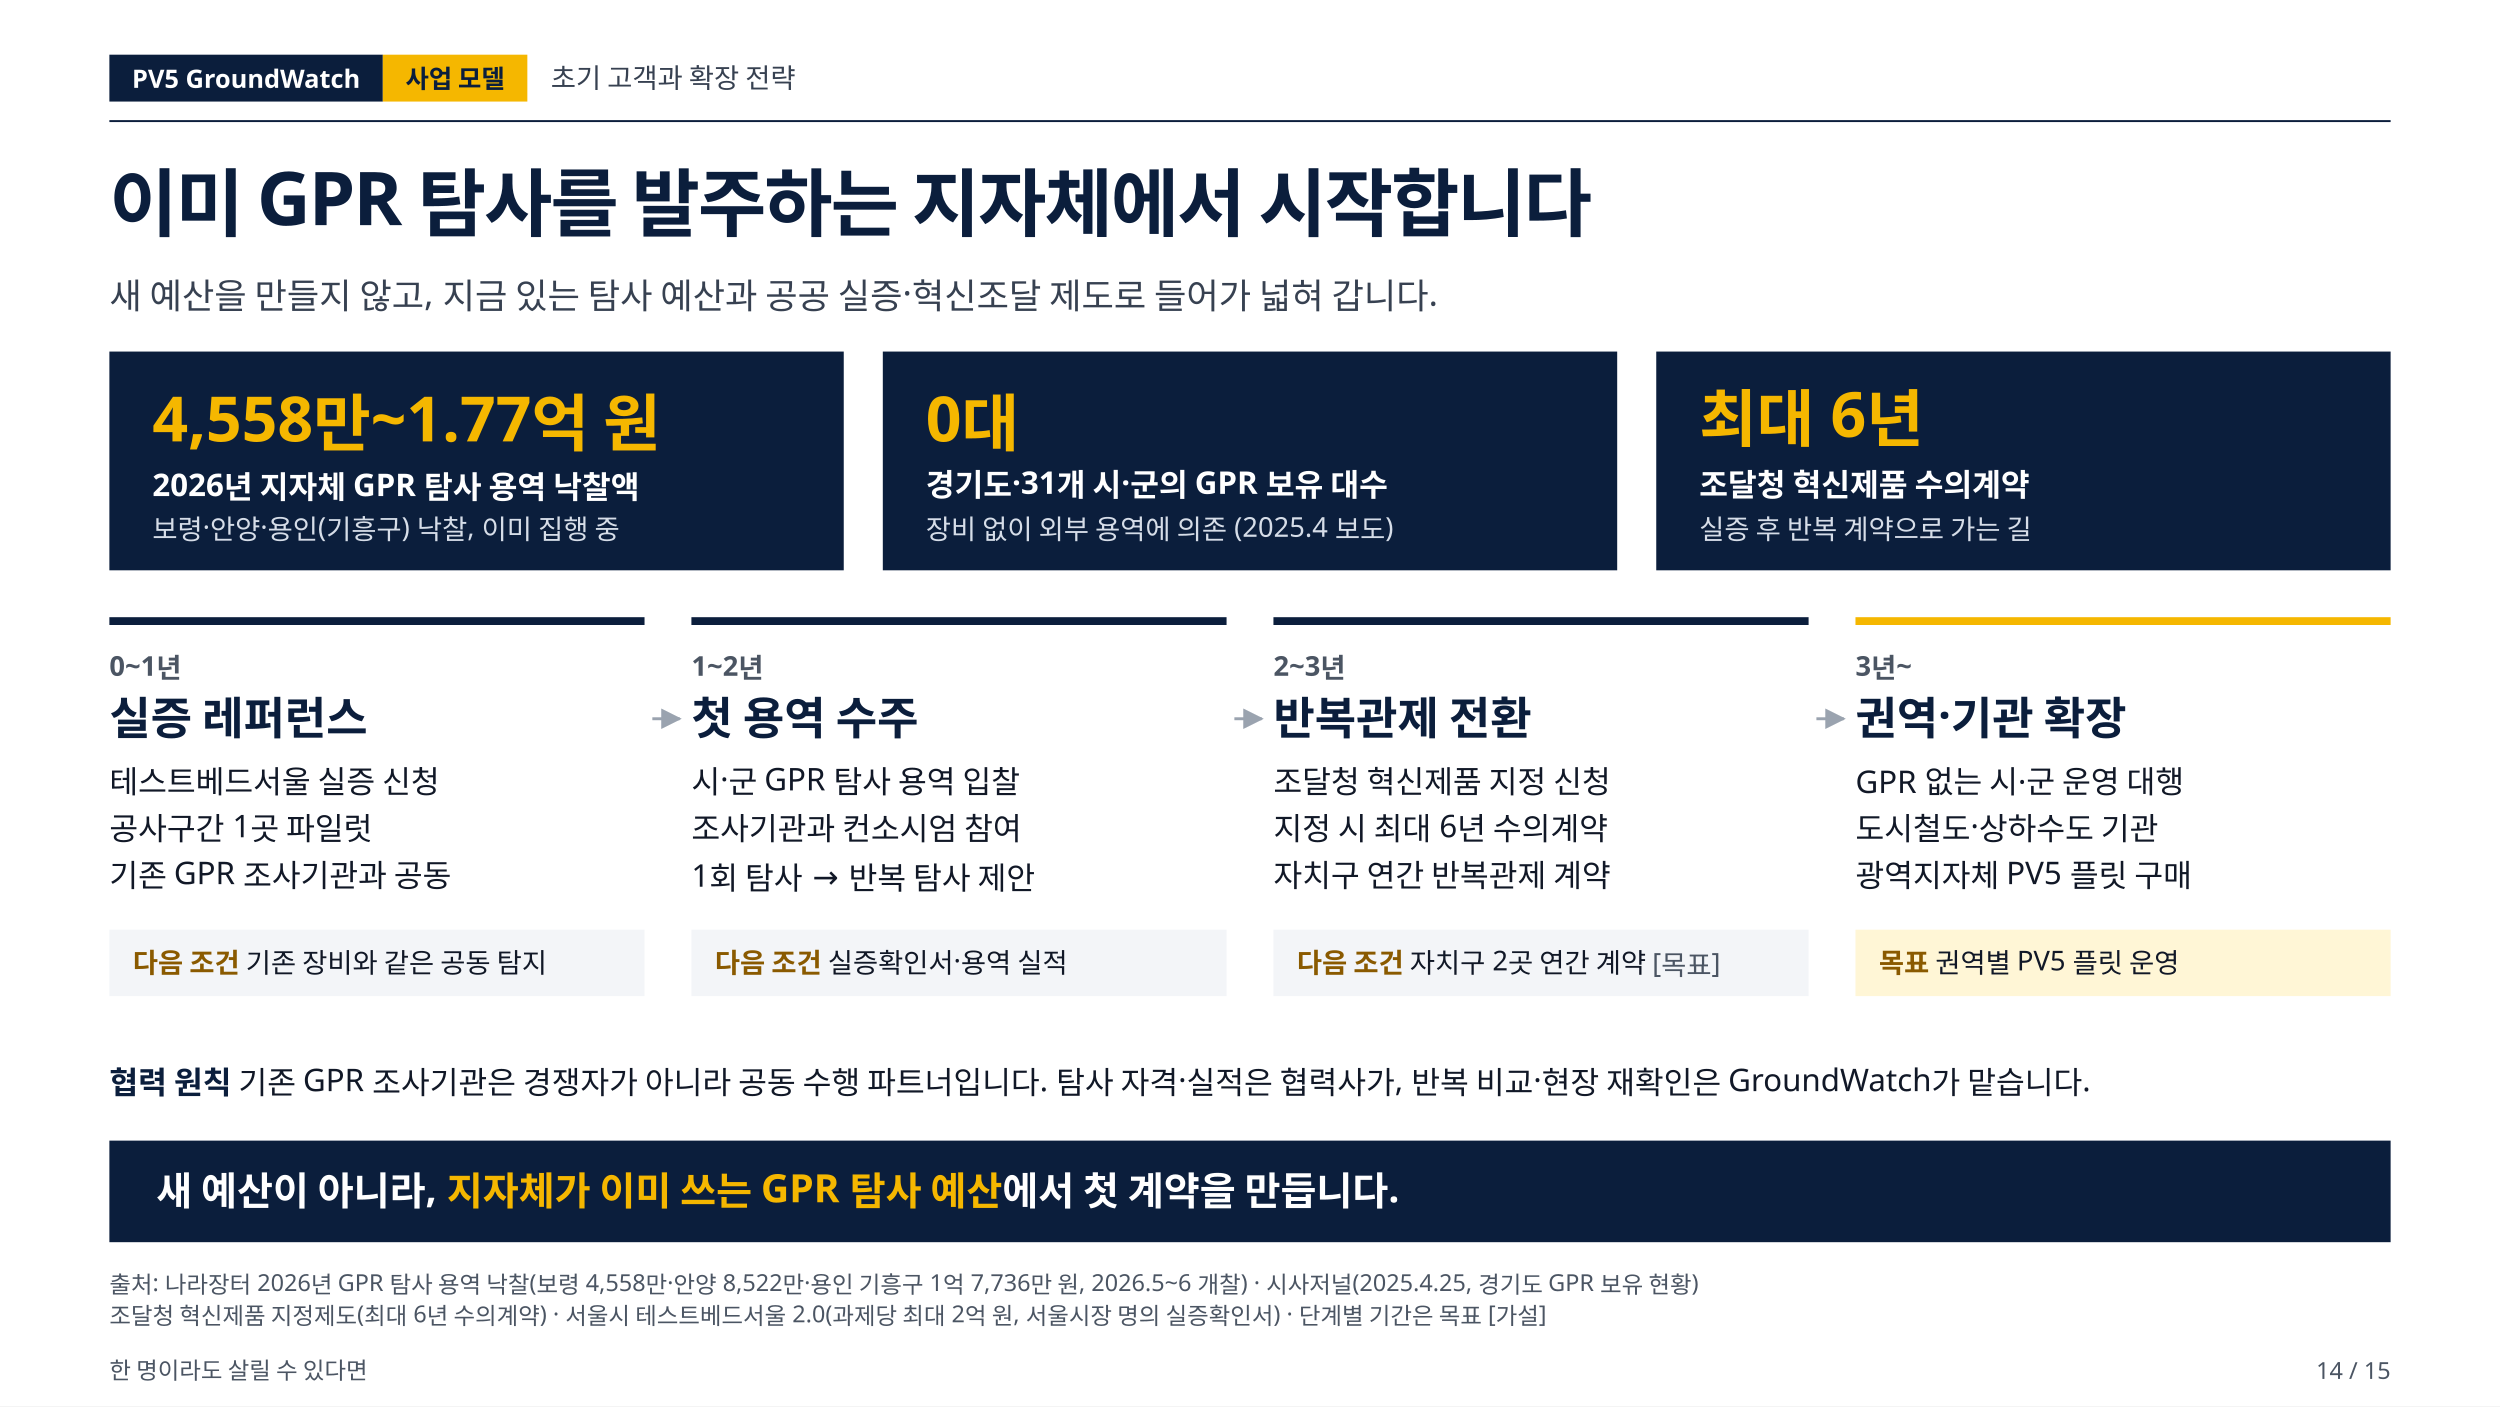
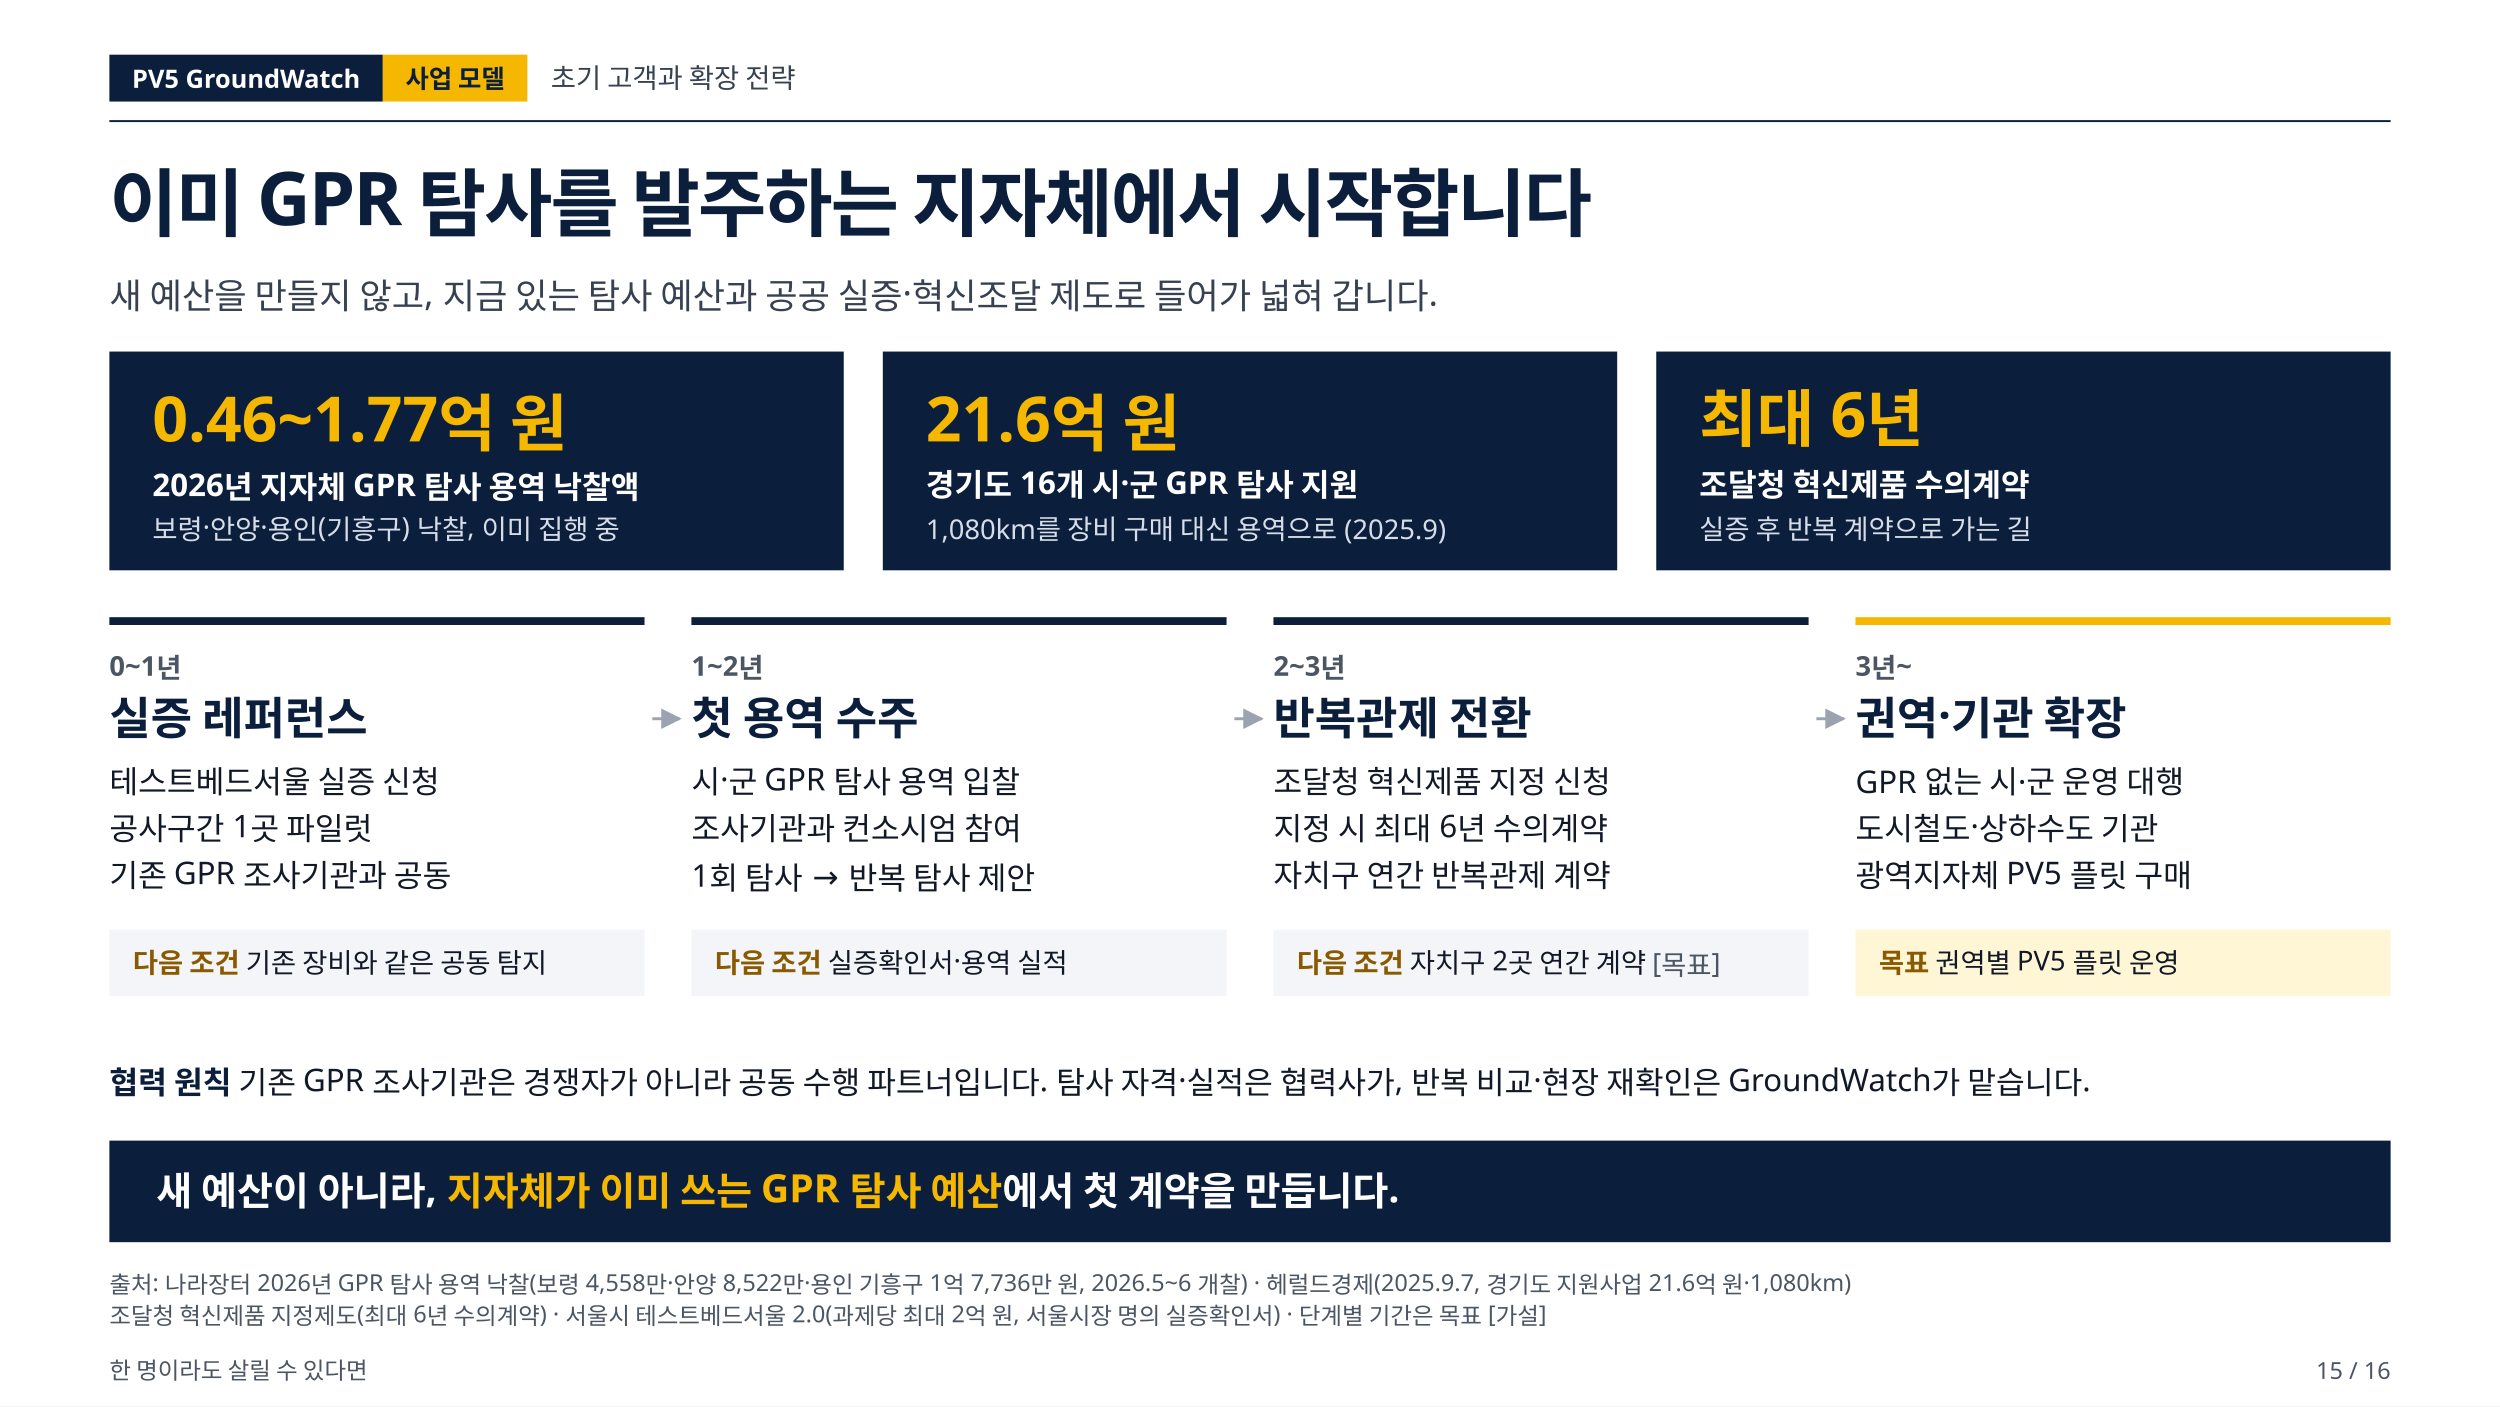
<svg xmlns="http://www.w3.org/2000/svg" viewBox="0 0 1280 720" lang="ko-KR" data-pptx-page-role="content" font-family="Pretendard, 'Malgun Gothic', sans-serif">
  <defs>
    <marker id="stepHead" viewBox="0 0 10 10" refX="9" refY="5" markerWidth="7" markerHeight="7" orient="auto">
      <polygon points="0,0 10,5 0,10" fill="#9AA3AF" />
    </marker>
  </defs>
  <rect id="bg" x="0" y="0" width="1280" height="720" fill="#FFFFFF" />
  <g id="header" data-pptx-role="header" data-pptx-bounds="56 24 1168 40">
    <rect x="56" y="28" width="140" height="24" fill="#0B1E3C" />
    <text x="126" y="45" font-size="13" font-weight="bold" fill="#FFFFFF" text-anchor="middle">PV5 GroundWatch</text>
    <rect x="196" y="28" width="74" height="24" fill="#F5B700" />
    <text x="233" y="45" font-size="13" font-weight="bold" fill="#0B1E3C" text-anchor="middle">사업 모델</text>
    <text x="282" y="45" font-size="14" fill="#374151">초기 고객과 확장 전략</text>
    <line x1="56" y1="62" x2="1224" y2="62" stroke="#0B1E3C" stroke-width="1" />
  </g>
  <g id="title" data-pptx-bounds="56 80 1168 56" letter-spacing="-1">
    <text x="56" y="118" font-size="38" font-weight="bold" fill="#0B1E3C">이미 GPR 탐사를 발주하는 지자체에서 시작합니다</text>
  </g>
  <g id="lead" data-pptx-bounds="56 137 1168 28">
    <text x="56" y="158" font-size="18" fill="#374151">새 예산을 만들지 않고, 지금 있는 탐사 예산과 공공 실증·혁신조달 제도로 들어가 넓혀 갑니다.</text>
  </g>
  <g id="market-facts" data-pptx-bounds="56 180 1168 112">
    <rect x="56" y="180" width="376" height="112" fill="#0B1E3C" />
-     <text x="78" y="226" font-size="32" font-weight="bold" fill="#F5B700">4,558만~1.77억 원</text>
+     <text x="78" y="226" font-size="32" font-weight="bold" fill="#F5B700">0.46~1.77억 원</text>
    <text x="78" y="254" font-size="16" font-weight="bold" fill="#FFFFFF">2026년 지자체 GPR 탐사 용역 낙찰액</text>
    <text x="78" y="276" font-size="14" fill="#D6DDE8">보령·안양·용인(기흥구) 낙찰, 이미 집행 중</text>
    <rect x="452" y="180" width="376" height="112" fill="#0B1E3C" />
-     <text x="474" y="226" font-size="32" font-weight="bold" fill="#F5B700">0대</text>
-     <text x="474" y="254" font-size="16" font-weight="bold" fill="#FFFFFF">경기도·31개 시·군의 GPR 보유 대수</text>
-     <text x="474" y="276" font-size="14" fill="#D6DDE8">장비 없이 외부 용역에 의존 (2025.4 보도)</text>
+     <text x="474" y="226" font-size="32" font-weight="bold" fill="#F5B700">21.6억 원</text>
+     <text x="474" y="254" font-size="16" font-weight="bold" fill="#FFFFFF">경기도 16개 시·군 GPR 탐사 지원</text>
+     <text x="474" y="276" font-size="14" fill="#D6DDE8">1,080km를 장비 구매 대신 용역으로 (2025.9)</text>
    <rect x="848" y="180" width="376" height="112" fill="#0B1E3C" />
    <text x="870" y="226" font-size="32" font-weight="bold" fill="#F5B700">최대 6년</text>
    <text x="870" y="254" font-size="16" font-weight="bold" fill="#FFFFFF">조달청 혁신제품 수의계약</text>
    <text x="870" y="276" font-size="14" fill="#D6DDE8">실증 후 반복 계약으로 가는 길</text>
  </g>
  <g id="steps" data-pptx-bounds="56 316 1168 214">
    <rect x="56" y="316" width="274" height="4" fill="#0B1E3C" />
    <rect x="354" y="316" width="274" height="4" fill="#0B1E3C" />
    <rect x="652" y="316" width="274" height="4" fill="#0B1E3C" />
    <rect x="950" y="316" width="274" height="4" fill="#F5B700" />
    <g font-size="14" font-weight="bold" fill="#4B5563">
      <text x="56" y="346">0~1년</text>
      <text x="354" y="346">1~2년</text>
      <text x="652" y="346">2~3년</text>
      <text x="950" y="346">3년~</text>
    </g>
    <g font-size="23" font-weight="bold" fill="#0B1E3C">
      <text x="56" y="376">실증 레퍼런스</text>
      <text x="354" y="376">첫 용역 수주</text>
      <text x="652" y="376">반복관제 전환</text>
      <text x="950" y="376">권역·기관 확장</text>
    </g>
    <g stroke="#9AA3AF" stroke-width="1.5">
      <line x1="334" y1="368" x2="348" y2="368" marker-end="url(#stepHead)" />
      <line x1="632" y1="368" x2="646" y2="368" marker-end="url(#stepHead)" />
      <line x1="930" y1="368" x2="944" y2="368" marker-end="url(#stepHead)" />
    </g>
    <g font-size="16" fill="#111827">
      <text x="56" y="406">테스트베드서울 실증 신청<tspan x="56" dy="24">공사구간 1곳 파일럿</tspan>
        <tspan x="56" dy="24">기존 GPR 조사기관과 공동</tspan>
      </text>
      <text x="354" y="406">시·군 GPR 탐사 용역 입찰<tspan x="354" dy="24">조사기관과 컨소시엄 참여</tspan>
        <tspan x="354" dy="24">1회 탐사 → 반복 탐사 제안</tspan>
      </text>
      <text x="652" y="406">조달청 혁신제품 지정 신청<tspan x="652" dy="24">지정 시 최대 6년 수의계약</tspan>
        <tspan x="652" dy="24">자치구 연간 반복관제 계약</tspan>
      </text>
      <text x="950" y="406">GPR 없는 시·군 운영 대행<tspan x="950" dy="24">도시철도·상하수도 기관</tspan>
        <tspan x="950" dy="24">광역지자체 PV5 플릿 구매</tspan>
      </text>
    </g>
    <g font-size="14">
      <rect x="56" y="476" width="274" height="34" fill="#F3F5F8" />
      <text x="68" y="498" fill="#111827">
        <tspan font-weight="bold" fill="#8A5A00">다음 조건</tspan>  기존 장비와 같은 공동 탐지</text>
      <rect x="354" y="476" width="274" height="34" fill="#F3F5F8" />
      <text x="366" y="498" fill="#111827">
        <tspan font-weight="bold" fill="#8A5A00">다음 조건</tspan>  실증확인서·용역 실적</text>
      <rect x="652" y="476" width="274" height="34" fill="#F3F5F8" />
      <text x="664" y="498" fill="#111827">
        <tspan font-weight="bold" fill="#8A5A00">다음 조건</tspan>  자치구 2곳 연간 계약 <tspan fill="#4B5563">[목표]</tspan>
      </text>
      <rect x="950" y="476" width="274" height="34" fill="#FFF6D6" />
      <text x="962" y="498" fill="#111827">
        <tspan font-weight="bold" fill="#8A5A00">목표</tspan>  권역별 PV5 플릿 운영</text>
    </g>
  </g>
  <g id="partner" data-pptx-bounds="56 532 1168 36">
    <text x="56" y="560" font-size="16" fill="#111827">
      <tspan font-weight="bold" fill="#0B1E3C">협력 원칙</tspan>  기존 GPR 조사기관은 경쟁자가 아니라 공동 수행 파트너입니다. 탐사 자격·실적은 협력사가, 반복 비교·현장 재확인은 GroundWatch가 맡습니다.</text>
  </g>
  <g id="conclusion" data-pptx-bounds="56 584 1168 52">
    <rect x="56" y="584" width="1168" height="52" fill="#0B1E3C" />
    <text x="80" y="617" font-size="20" font-weight="bold" fill="#FFFFFF">새 예산이 아니라, <tspan fill="#F5B700">지자체가 이미 쓰는 GPR 탐사 예산</tspan>에서 첫 계약을 만듭니다.</text>
  </g>
  <g id="source" data-pptx-bounds="56 650 1168 36">
-     <text x="56" y="662" font-size="12" fill="#4B5563">출처: 나라장터 2026년 GPR 탐사 용역 낙찰(보령 4,558만·안양 8,522만·용인 기흥구 1억 7,736만 원, 2026.5~6 개찰) · 시사저널(2025.4.25, 경기도 GPR 보유 현황)<tspan x="56" dy="16">조달청 혁신제품 지정제도(최대 6년 수의계약) · 서울시 테스트베드서울 2.0(과제당 최대 2억 원, 서울시장 명의 실증확인서) · 단계별 기간은 목표 [가설]</tspan>
+     <text x="56" y="662" font-size="12" fill="#4B5563">출처: 나라장터 2026년 GPR 탐사 용역 낙찰(보령 4,558만·안양 8,522만·용인 기흥구 1억 7,736만 원, 2026.5~6 개찰) · 헤럴드경제(2025.9.7, 경기도 지원사업 21.6억 원·1,080km)<tspan x="56" dy="16">조달청 혁신제품 지정제도(최대 6년 수의계약) · 서울시 테스트베드서울 2.0(과제당 최대 2억 원, 서울시장 명의 실증확인서) · 단계별 기간은 목표 [가설]</tspan>
    </text>
  </g>
  <g id="footer" data-pptx-role="footer" data-pptx-bounds="56 692 1168 22" fill="#4B5563" font-size="12">
    <text x="56" y="706">한 명이라도 살릴 수 있다면</text>
-     <text x="1224" y="706" text-anchor="end">14 / 15</text>
+     <text x="1224" y="706" text-anchor="end">15 / 16</text>
  </g>
</svg>
